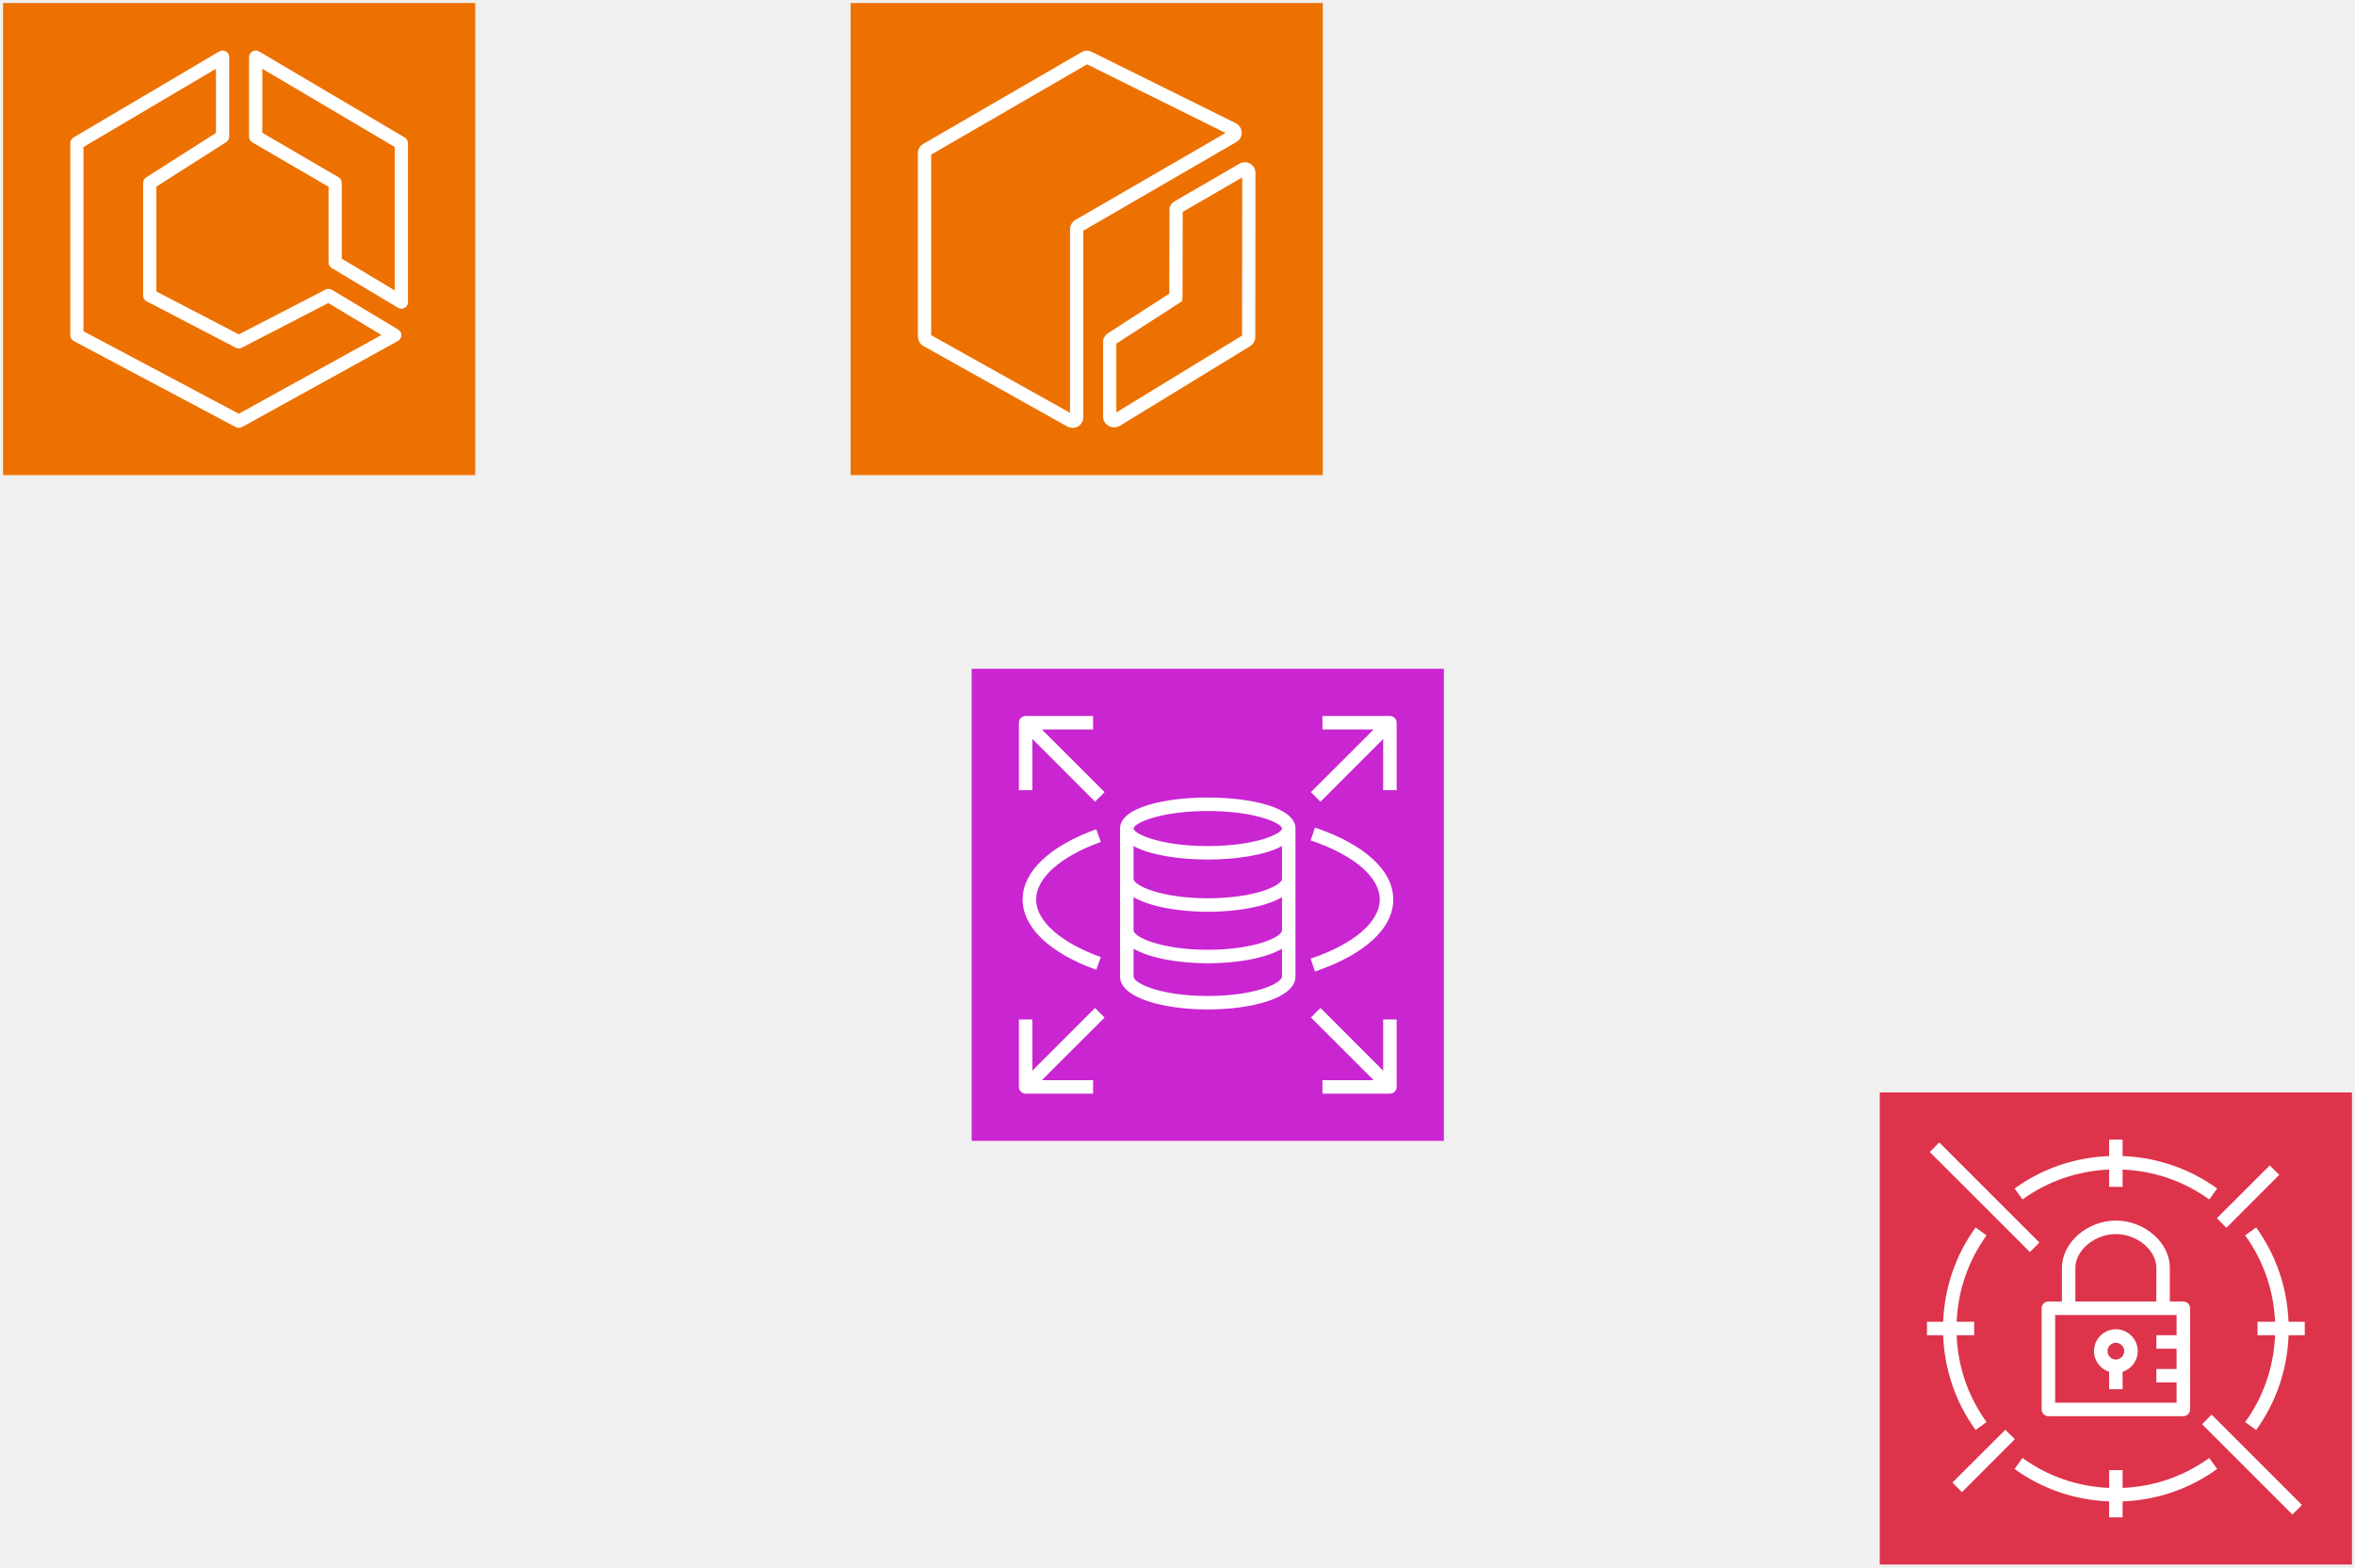
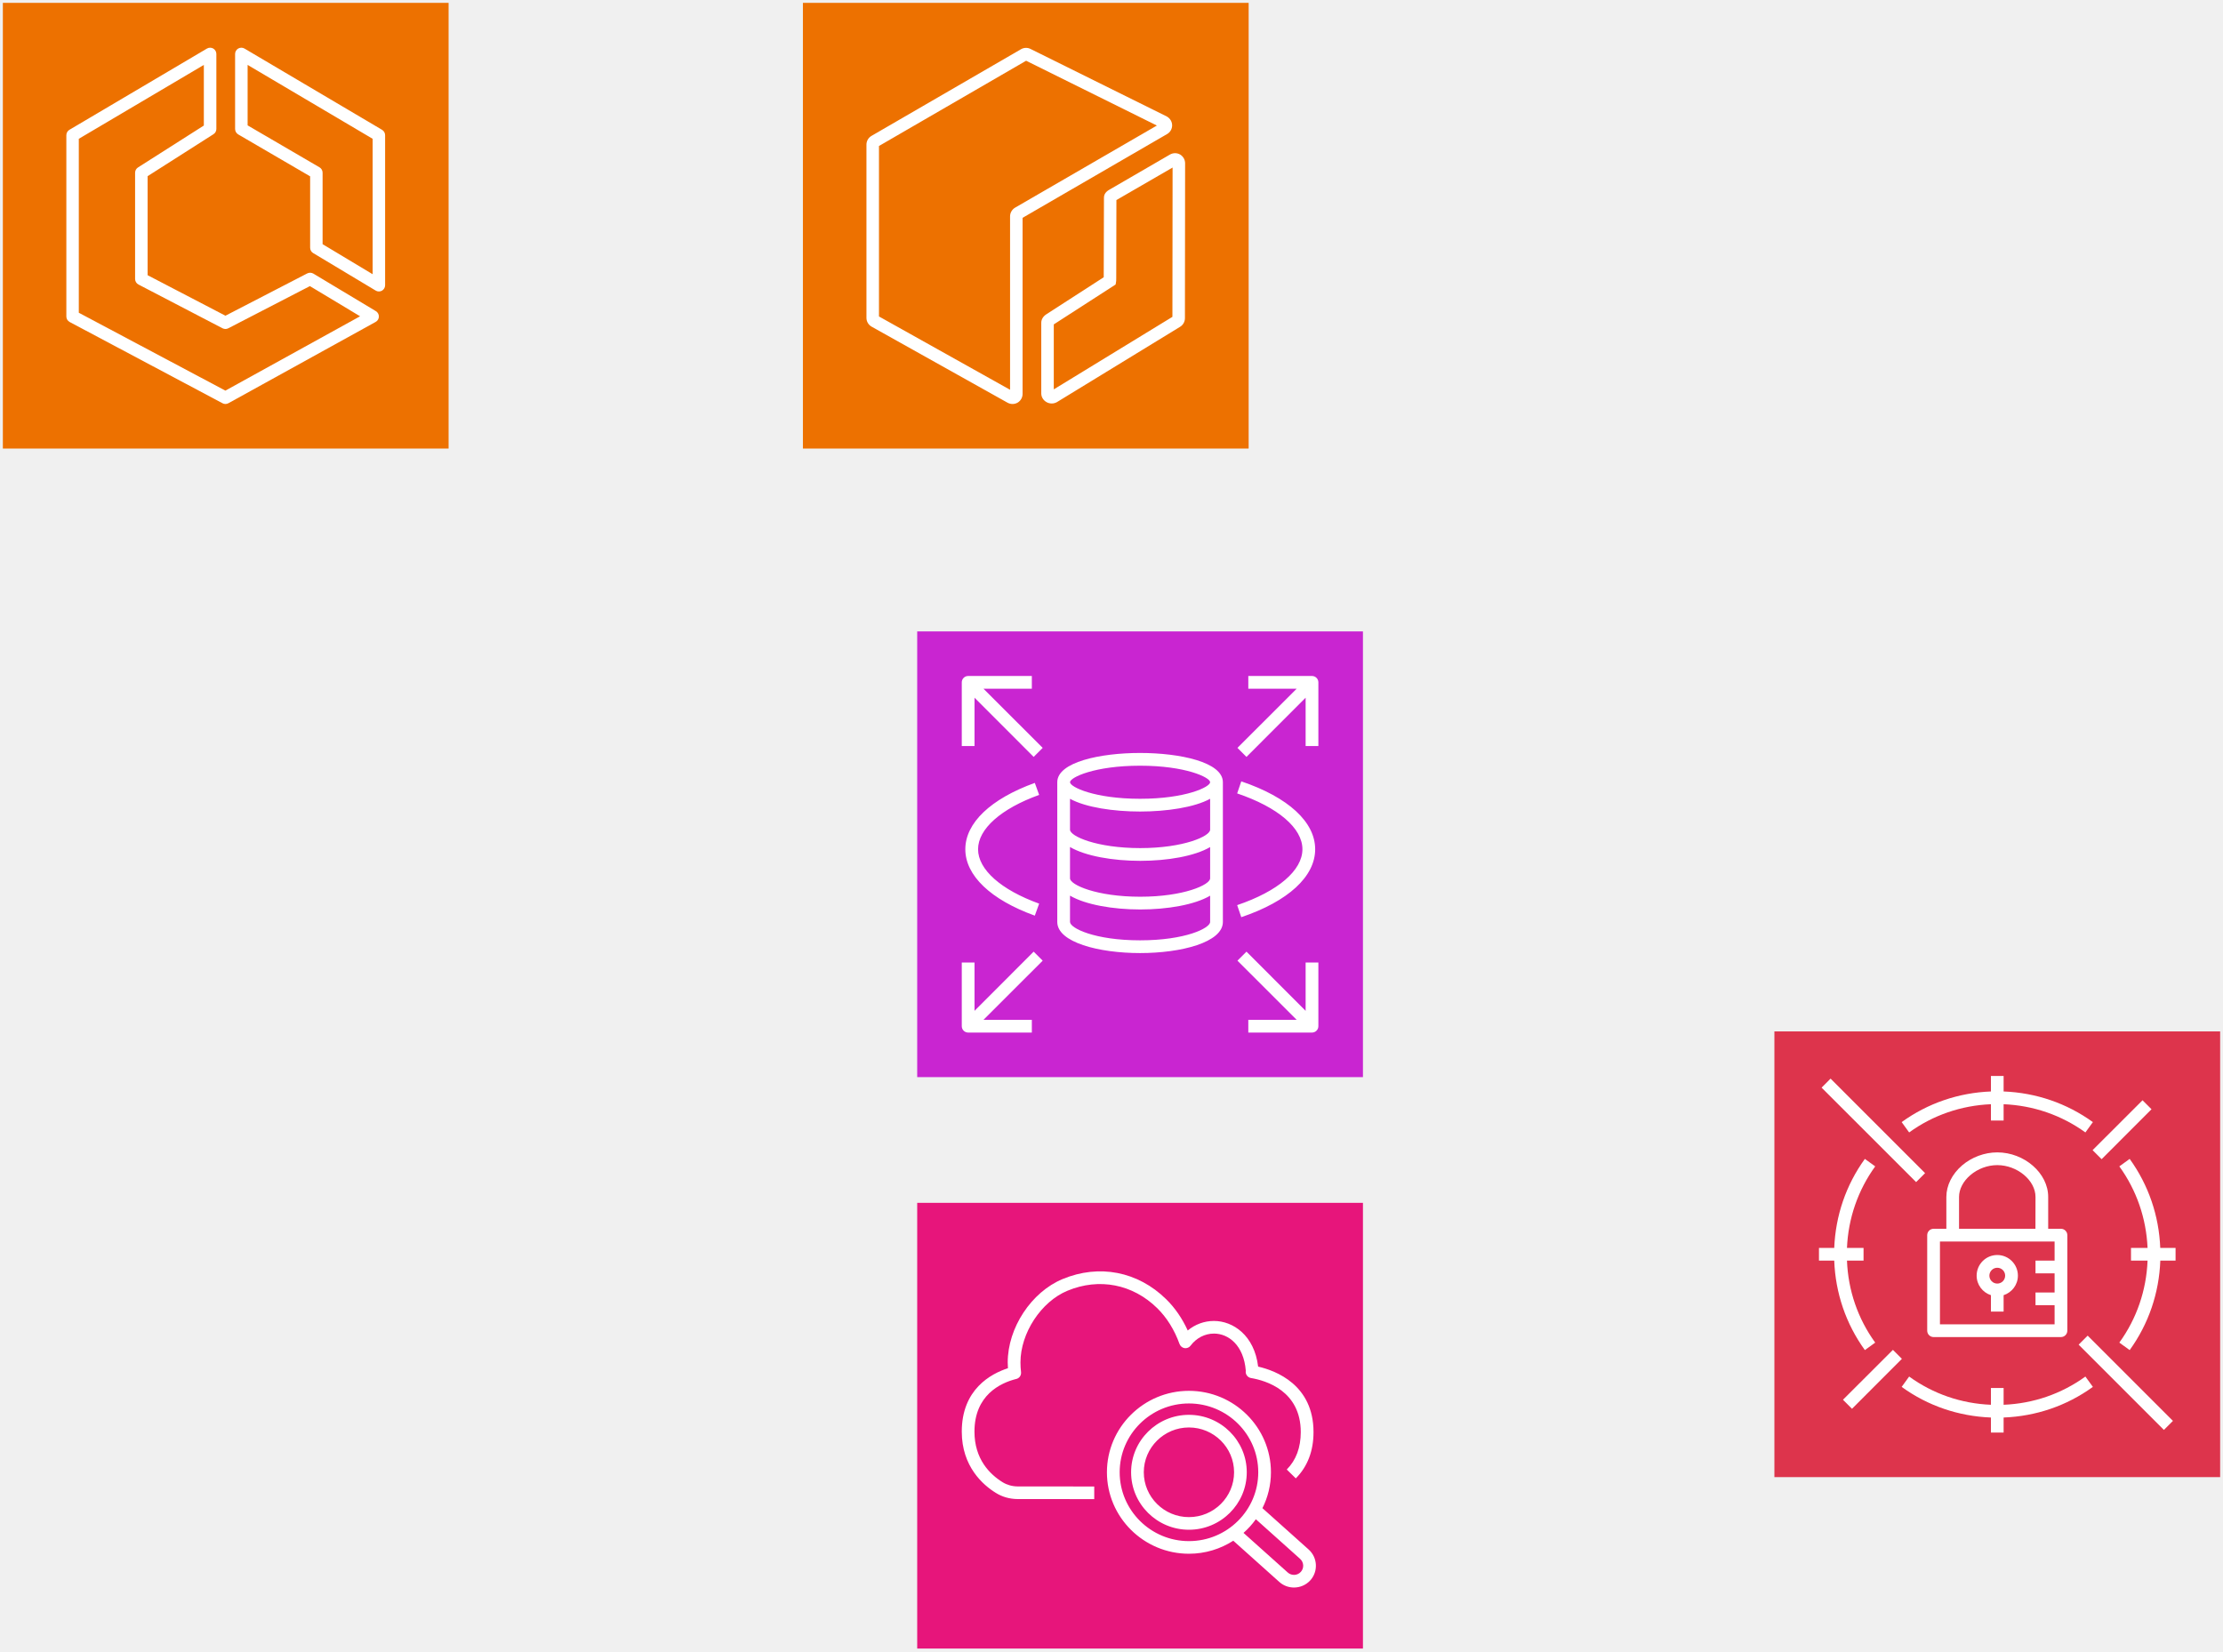
- <svg xmlns="http://www.w3.org/2000/svg" style="background: transparent; background-color: transparent; color-scheme: light dark;" version="1.1" width="389px" height="259px" viewBox="-0.5 -0.5 389 259" content="&lt;mxfile host=&quot;app.diagrams.net&quot; agent=&quot;Mozilla/5.0 (Windows NT 10.0; Win64; x64) AppleWebKit/537.36 (KHTML, like Gecko) Chrome/139.0.0.x Safari/537.36&quot; version=&quot;28.0.6&quot;&gt;&#10;  &lt;diagram name=&quot;ページ1&quot; id=&quot;c0VvM2LvkA02qUkqentS&quot;&gt;&#10;    &lt;mxGraphModel dx=&quot;1624&quot; dy=&quot;800&quot; grid=&quot;1&quot; gridSize=&quot;10&quot; guides=&quot;1&quot; tooltips=&quot;1&quot; connect=&quot;1&quot; arrows=&quot;1&quot; fold=&quot;1&quot; page=&quot;1&quot; pageScale=&quot;1&quot; pageWidth=&quot;827&quot; pageHeight=&quot;1169&quot; math=&quot;0&quot; shadow=&quot;0&quot;&gt;&#10;      &lt;root&gt;&#10;        &lt;mxCell id=&quot;0&quot; /&gt;&#10;        &lt;mxCell id=&quot;1&quot; parent=&quot;0&quot; /&gt;&#10;        &lt;mxCell id=&quot;KoN-8huIX5O7E5rS92Vg-1&quot; value=&quot;&quot; style=&quot;sketch=0;points=[[0,0,0],[0.25,0,0],[0.5,0,0],[0.75,0,0],[1,0,0],[0,1,0],[0.25,1,0],[0.5,1,0],[0.75,1,0],[1,1,0],[0,0.25,0],[0,0.5,0],[0,0.75,0],[1,0.25,0],[1,0.5,0],[1,0.75,0]];outlineConnect=0;fontColor=#232F3E;fillColor=#ED7100;strokeColor=#ffffff;dashed=0;verticalLabelPosition=bottom;verticalAlign=top;align=center;html=1;fontSize=12;fontStyle=0;aspect=fixed;shape=mxgraph.aws4.resourceIcon;resIcon=mxgraph.aws4.ecr;&quot; parent=&quot;1&quot; vertex=&quot;1&quot;&gt;&#10;          &lt;mxGeometry x=&quot;350&quot; y=&quot;260&quot; width=&quot;78&quot; height=&quot;78&quot; as=&quot;geometry&quot; /&gt;&#10;        &lt;/mxCell&gt;&#10;        &lt;mxCell id=&quot;KoN-8huIX5O7E5rS92Vg-2&quot; value=&quot;&quot; style=&quot;sketch=0;points=[[0,0,0],[0.25,0,0],[0.5,0,0],[0.75,0,0],[1,0,0],[0,1,0],[0.25,1,0],[0.5,1,0],[0.75,1,0],[1,1,0],[0,0.25,0],[0,0.5,0],[0,0.75,0],[1,0.25,0],[1,0.5,0],[1,0.75,0]];outlineConnect=0;fontColor=#232F3E;fillColor=#ED7100;strokeColor=#ffffff;dashed=0;verticalLabelPosition=bottom;verticalAlign=top;align=center;html=1;fontSize=12;fontStyle=0;aspect=fixed;shape=mxgraph.aws4.resourceIcon;resIcon=mxgraph.aws4.ecs;&quot; parent=&quot;1&quot; vertex=&quot;1&quot;&gt;&#10;          &lt;mxGeometry x=&quot;210&quot; y=&quot;260&quot; width=&quot;78&quot; height=&quot;78&quot; as=&quot;geometry&quot; /&gt;&#10;        &lt;/mxCell&gt;&#10;        &lt;mxCell id=&quot;KoN-8huIX5O7E5rS92Vg-3&quot; value=&quot;&quot; style=&quot;sketch=0;points=[[0,0,0],[0.25,0,0],[0.5,0,0],[0.75,0,0],[1,0,0],[0,1,0],[0.25,1,0],[0.5,1,0],[0.75,1,0],[1,1,0],[0,0.25,0],[0,0.5,0],[0,0.75,0],[1,0.25,0],[1,0.5,0],[1,0.75,0]];outlineConnect=0;fontColor=#232F3E;fillColor=#C925D1;strokeColor=#ffffff;dashed=0;verticalLabelPosition=bottom;verticalAlign=top;align=center;html=1;fontSize=12;fontStyle=0;aspect=fixed;shape=mxgraph.aws4.resourceIcon;resIcon=mxgraph.aws4.rds;&quot; parent=&quot;1&quot; vertex=&quot;1&quot;&gt;&#10;          &lt;mxGeometry x=&quot;370&quot; y=&quot;370&quot; width=&quot;78&quot; height=&quot;78&quot; as=&quot;geometry&quot; /&gt;&#10;        &lt;/mxCell&gt;&#10;        &lt;mxCell id=&quot;KoN-8huIX5O7E5rS92Vg-4&quot; value=&quot;&quot; style=&quot;sketch=0;points=[[0,0,0],[0.25,0,0],[0.5,0,0],[0.75,0,0],[1,0,0],[0,1,0],[0.25,1,0],[0.5,1,0],[0.75,1,0],[1,1,0],[0,0.25,0],[0,0.5,0],[0,0.75,0],[1,0.25,0],[1,0.5,0],[1,0.75,0]];outlineConnect=0;fontColor=#232F3E;fillColor=#DD344C;strokeColor=#ffffff;dashed=0;verticalLabelPosition=bottom;verticalAlign=top;align=center;html=1;fontSize=12;fontStyle=0;aspect=fixed;shape=mxgraph.aws4.resourceIcon;resIcon=mxgraph.aws4.secrets_manager;&quot; parent=&quot;1&quot; vertex=&quot;1&quot;&gt;&#10;          &lt;mxGeometry x=&quot;520&quot; y=&quot;440&quot; width=&quot;78&quot; height=&quot;78&quot; as=&quot;geometry&quot; /&gt;&#10;        &lt;/mxCell&gt;&#10;      &lt;/root&gt;&#10;    &lt;/mxGraphModel&gt;&#10;  &lt;/diagram&gt;&#10;&lt;/mxfile&gt;&#10;" resource="https://app.diagrams.net/#HNickelth%2FPapyrus%2Fdev%2Finvoice-aws-architect.drawio.svg#%7B%22pageId%22%3A%22c0VvM2LvkA02qUkqentS%22%7D">
+ <svg xmlns="http://www.w3.org/2000/svg" style="background: transparent; background-color: transparent; color-scheme: light dark;" version="1.1" width="389px" height="289px" viewBox="-0.5 -0.5 389 289" content="&lt;mxfile host=&quot;app.diagrams.net&quot; agent=&quot;Mozilla/5.0 (Windows NT 10.0; Win64; x64) AppleWebKit/537.36 (KHTML, like Gecko) Chrome/139.0.0.x Safari/537.36&quot; version=&quot;28.0.6&quot;&gt;&#10;  &lt;diagram name=&quot;ページ1&quot; id=&quot;c0VvM2LvkA02qUkqentS&quot;&gt;&#10;    &lt;mxGraphModel dx=&quot;1624&quot; dy=&quot;800&quot; grid=&quot;1&quot; gridSize=&quot;10&quot; guides=&quot;1&quot; tooltips=&quot;1&quot; connect=&quot;1&quot; arrows=&quot;1&quot; fold=&quot;1&quot; page=&quot;1&quot; pageScale=&quot;1&quot; pageWidth=&quot;827&quot; pageHeight=&quot;1169&quot; math=&quot;0&quot; shadow=&quot;0&quot;&gt;&#10;      &lt;root&gt;&#10;        &lt;mxCell id=&quot;0&quot; /&gt;&#10;        &lt;mxCell id=&quot;1&quot; parent=&quot;0&quot; /&gt;&#10;        &lt;mxCell id=&quot;KoN-8huIX5O7E5rS92Vg-1&quot; value=&quot;&quot; style=&quot;sketch=0;points=[[0,0,0],[0.25,0,0],[0.5,0,0],[0.75,0,0],[1,0,0],[0,1,0],[0.25,1,0],[0.5,1,0],[0.75,1,0],[1,1,0],[0,0.25,0],[0,0.5,0],[0,0.75,0],[1,0.25,0],[1,0.5,0],[1,0.75,0]];outlineConnect=0;fontColor=#232F3E;fillColor=#ED7100;strokeColor=#ffffff;dashed=0;verticalLabelPosition=bottom;verticalAlign=top;align=center;html=1;fontSize=12;fontStyle=0;aspect=fixed;shape=mxgraph.aws4.resourceIcon;resIcon=mxgraph.aws4.ecr;&quot; parent=&quot;1&quot; vertex=&quot;1&quot;&gt;&#10;          &lt;mxGeometry x=&quot;350&quot; y=&quot;260&quot; width=&quot;78&quot; height=&quot;78&quot; as=&quot;geometry&quot; /&gt;&#10;        &lt;/mxCell&gt;&#10;        &lt;mxCell id=&quot;KoN-8huIX5O7E5rS92Vg-2&quot; value=&quot;&quot; style=&quot;sketch=0;points=[[0,0,0],[0.25,0,0],[0.5,0,0],[0.75,0,0],[1,0,0],[0,1,0],[0.25,1,0],[0.5,1,0],[0.75,1,0],[1,1,0],[0,0.25,0],[0,0.5,0],[0,0.75,0],[1,0.25,0],[1,0.5,0],[1,0.75,0]];outlineConnect=0;fontColor=#232F3E;fillColor=#ED7100;strokeColor=#ffffff;dashed=0;verticalLabelPosition=bottom;verticalAlign=top;align=center;html=1;fontSize=12;fontStyle=0;aspect=fixed;shape=mxgraph.aws4.resourceIcon;resIcon=mxgraph.aws4.ecs;&quot; parent=&quot;1&quot; vertex=&quot;1&quot;&gt;&#10;          &lt;mxGeometry x=&quot;210&quot; y=&quot;260&quot; width=&quot;78&quot; height=&quot;78&quot; as=&quot;geometry&quot; /&gt;&#10;        &lt;/mxCell&gt;&#10;        &lt;mxCell id=&quot;KoN-8huIX5O7E5rS92Vg-3&quot; value=&quot;&quot; style=&quot;sketch=0;points=[[0,0,0],[0.25,0,0],[0.5,0,0],[0.75,0,0],[1,0,0],[0,1,0],[0.25,1,0],[0.5,1,0],[0.75,1,0],[1,1,0],[0,0.25,0],[0,0.5,0],[0,0.75,0],[1,0.25,0],[1,0.5,0],[1,0.75,0]];outlineConnect=0;fontColor=#232F3E;fillColor=#C925D1;strokeColor=#ffffff;dashed=0;verticalLabelPosition=bottom;verticalAlign=top;align=center;html=1;fontSize=12;fontStyle=0;aspect=fixed;shape=mxgraph.aws4.resourceIcon;resIcon=mxgraph.aws4.rds;&quot; parent=&quot;1&quot; vertex=&quot;1&quot;&gt;&#10;          &lt;mxGeometry x=&quot;370&quot; y=&quot;370&quot; width=&quot;78&quot; height=&quot;78&quot; as=&quot;geometry&quot; /&gt;&#10;        &lt;/mxCell&gt;&#10;        &lt;mxCell id=&quot;KoN-8huIX5O7E5rS92Vg-4&quot; value=&quot;&quot; style=&quot;sketch=0;points=[[0,0,0],[0.25,0,0],[0.5,0,0],[0.75,0,0],[1,0,0],[0,1,0],[0.25,1,0],[0.5,1,0],[0.75,1,0],[1,1,0],[0,0.25,0],[0,0.5,0],[0,0.75,0],[1,0.25,0],[1,0.5,0],[1,0.75,0]];outlineConnect=0;fontColor=#232F3E;fillColor=#DD344C;strokeColor=#ffffff;dashed=0;verticalLabelPosition=bottom;verticalAlign=top;align=center;html=1;fontSize=12;fontStyle=0;aspect=fixed;shape=mxgraph.aws4.resourceIcon;resIcon=mxgraph.aws4.secrets_manager;&quot; parent=&quot;1&quot; vertex=&quot;1&quot;&gt;&#10;          &lt;mxGeometry x=&quot;520&quot; y=&quot;440&quot; width=&quot;78&quot; height=&quot;78&quot; as=&quot;geometry&quot; /&gt;&#10;        &lt;/mxCell&gt;&#10;        &lt;mxCell id=&quot;HlyRutRWpDRnXoTE_8Fx-1&quot; value=&quot;&quot; style=&quot;sketch=0;points=[[0,0,0],[0.25,0,0],[0.5,0,0],[0.75,0,0],[1,0,0],[0,1,0],[0.25,1,0],[0.5,1,0],[0.75,1,0],[1,1,0],[0,0.25,0],[0,0.5,0],[0,0.75,0],[1,0.25,0],[1,0.5,0],[1,0.75,0]];points=[[0,0,0],[0.25,0,0],[0.5,0,0],[0.75,0,0],[1,0,0],[0,1,0],[0.25,1,0],[0.5,1,0],[0.75,1,0],[1,1,0],[0,0.25,0],[0,0.5,0],[0,0.75,0],[1,0.25,0],[1,0.5,0],[1,0.75,0]];outlineConnect=0;fontColor=#232F3E;fillColor=#E7157B;strokeColor=#ffffff;dashed=0;verticalLabelPosition=bottom;verticalAlign=top;align=center;html=1;fontSize=12;fontStyle=0;aspect=fixed;shape=mxgraph.aws4.resourceIcon;resIcon=mxgraph.aws4.cloudwatch_2;&quot; vertex=&quot;1&quot; parent=&quot;1&quot;&gt;&#10;          &lt;mxGeometry x=&quot;370&quot; y=&quot;470&quot; width=&quot;78&quot; height=&quot;78&quot; as=&quot;geometry&quot; /&gt;&#10;        &lt;/mxCell&gt;&#10;      &lt;/root&gt;&#10;    &lt;/mxGraphModel&gt;&#10;  &lt;/diagram&gt;&#10;&lt;/mxfile&gt;&#10;" resource="https://app.diagrams.net/#HNickelth%2FPapyrus%2Fdev%2Finvoice-aws-architect.drawio.svg#%7B%22pageId%22%3A%22c0VvM2LvkA02qUkqentS%22%7D">
  <defs />
  <g>
    <g data-cell-id="0">
      <g data-cell-id="1">
        <g data-cell-id="KoN-8huIX5O7E5rS92Vg-1">
          <g>
            <path d="M 140 0 L 218 0 L 218 78 L 140 78 Z" fill="#ed7100" stroke="none" pointer-events="all" style="fill: light-dark(rgb(237, 113, 0), rgb(216, 109, 12));" />
            <path d="M 177.13 35.84 C 176.59 36.16 176.25 36.74 176.25 37.37 L 176.25 67.71 L 153.31 54.88 L 153.31 25.05 L 179.06 10.13 L 201.94 21.47 Z M 204.61 21.44 C 204.61 20.81 204.27 20.22 203.67 19.88 L 179.92 8.11 C 179.38 7.8 178.71 7.8 178.17 8.11 L 152 23.28 C 151.46 23.59 151.12 24.18 151.12 24.8 L 151.12 55.13 C 151.12 55.76 151.46 56.34 152.01 56.66 L 175.8 69.97 C 176.07 70.12 176.38 70.2 176.68 70.2 C 176.98 70.2 177.29 70.12 177.56 69.97 C 178.1 69.65 178.44 69.07 178.44 68.44 L 178.44 37.62 L 203.73 22.96 C 204.27 22.65 204.61 22.07 204.61 21.44 Z M 204.66 54.95 L 183.9 67.64 L 183.9 56.27 L 194.72 49.29 L 194.8 48.8 C 194.82 48.67 194.83 48.67 194.83 48.08 L 194.86 34.51 L 204.69 28.82 Z M 206 26.54 C 205.46 26.23 204.79 26.23 204.24 26.54 L 193.78 32.61 C 193.45 32.79 192.68 33.21 192.68 34.07 L 192.64 48.02 L 182.66 54.46 C 182.07 54.82 181.71 55.38 181.71 55.97 L 181.71 68.35 C 181.71 68.97 182.05 69.53 182.61 69.86 C 182.9 70.03 183.22 70.11 183.55 70.11 C 183.86 70.11 184.18 70.03 184.47 69.86 L 205.97 56.71 C 206.51 56.4 206.85 55.81 206.85 55.19 L 206.88 28.07 C 206.88 27.44 206.54 26.86 206 26.54 Z" fill="#ffffff" stroke="none" pointer-events="all" style="fill: light-dark(rgb(255, 255, 255), rgb(18, 18, 18));" />
          </g>
        </g>
        <g data-cell-id="KoN-8huIX5O7E5rS92Vg-2">
          <g>
            <path d="M 0 0 L 78 0 L 78 78 L 0 78 Z" fill="#ed7100" stroke="none" pointer-events="all" style="fill: light-dark(rgb(237, 113, 0), rgb(216, 109, 12));" />
            <path d="M 64.71 47.49 L 55.95 42.23 L 55.95 29.73 C 55.95 29.34 55.75 28.98 55.41 28.78 L 42.83 21.44 L 42.83 10.86 L 64.71 23.79 Z M 66.36 22.22 L 42.29 8 C 41.95 7.8 41.54 7.8 41.19 7.99 C 40.85 8.19 40.64 8.55 40.64 8.94 L 40.64 22.07 C 40.64 22.46 40.85 22.82 41.18 23.02 L 53.77 30.36 L 53.77 42.85 C 53.77 43.24 53.97 43.59 54.3 43.79 L 65.24 50.35 C 65.41 50.46 65.6 50.51 65.8 50.51 C 65.99 50.51 66.17 50.46 66.34 50.37 C 66.68 50.17 66.89 49.81 66.89 49.42 L 66.89 23.16 C 66.89 22.78 66.69 22.42 66.36 22.22 Z M 38.94 67.86 L 13.29 54.23 L 13.29 23.79 L 35.17 10.86 L 35.17 21.47 L 23.65 28.8 C 23.33 29.01 23.14 29.35 23.14 29.73 L 23.14 48.32 C 23.14 48.73 23.37 49.11 23.73 49.29 L 38.44 56.95 C 38.76 57.11 39.14 57.12 39.45 56.95 L 53.73 49.57 L 62.51 54.85 Z M 65.27 53.95 L 54.33 47.38 C 54 47.19 53.6 47.18 53.26 47.35 L 38.95 54.75 L 25.33 47.66 L 25.33 30.33 L 36.85 22.99 C 37.17 22.79 37.36 22.44 37.36 22.07 L 37.36 8.94 C 37.36 8.55 37.15 8.19 36.81 7.99 C 36.47 7.8 36.05 7.8 35.71 8 L 11.64 22.22 C 11.31 22.42 11.11 22.78 11.11 23.16 L 11.11 54.89 C 11.11 55.29 11.33 55.66 11.69 55.85 L 38.44 70.07 C 38.6 70.16 38.77 70.2 38.95 70.2 C 39.13 70.2 39.31 70.15 39.48 70.06 L 65.23 55.84 C 65.58 55.65 65.79 55.3 65.8 54.91 C 65.81 54.51 65.6 54.15 65.27 53.95 Z" fill="#ffffff" stroke="none" pointer-events="all" style="fill: light-dark(rgb(255, 255, 255), rgb(18, 18, 18));" />
          </g>
        </g>
        <g data-cell-id="KoN-8huIX5O7E5rS92Vg-3">
          <g>
            <path d="M 160 110 L 238 110 L 238 188 L 160 188 Z" fill="#c925d1" stroke="none" pointer-events="all" style="fill: light-dark(rgb(201, 37, 209), rgb(255, 124, 255));" />
            <path d="M 171.6 120.03 L 181.96 130.38 L 180.38 131.96 L 170.03 121.6 L 170.03 130.06 L 167.8 130.06 L 167.8 118.91 C 167.8 118.3 168.3 117.8 168.91 117.8 L 180.06 117.8 L 180.06 120.03 Z M 230.2 118.91 L 230.2 130.06 L 227.97 130.06 L 227.97 121.6 L 217.62 131.96 L 216.04 130.38 L 226.4 120.03 L 217.94 120.03 L 217.94 117.8 L 229.09 117.8 C 229.7 117.8 230.2 118.3 230.2 118.91 Z M 227.97 167.94 L 230.2 167.94 L 230.2 179.09 C 230.2 179.7 229.7 180.2 229.09 180.2 L 217.94 180.2 L 217.94 177.97 L 226.4 177.97 L 216.04 167.62 L 217.62 166.04 L 227.97 176.4 Z M 227.41 148.12 C 227.41 144.42 223.14 140.77 215.99 138.35 L 216.71 136.24 C 224.93 139.02 229.64 143.35 229.64 148.12 C 229.64 152.89 224.93 157.23 216.71 160.01 L 215.99 157.9 C 223.14 155.48 227.41 151.82 227.41 148.12 Z M 170.65 148.12 C 170.65 151.67 174.65 155.22 181.34 157.64 L 180.58 159.74 C 172.85 156.95 168.42 152.71 168.42 148.12 C 168.42 143.53 172.85 139.3 180.58 136.51 L 181.34 138.61 C 174.65 141.02 170.65 144.58 170.65 148.12 Z M 181.96 167.62 L 171.6 177.97 L 180.06 177.97 L 180.06 180.2 L 168.91 180.2 C 168.3 180.2 167.8 179.7 167.8 179.09 L 167.8 167.94 L 170.03 167.94 L 170.03 176.4 L 180.38 166.04 Z M 199 139.29 C 191.04 139.29 186.74 137.23 186.74 136.39 C 186.74 135.55 191.04 133.5 199 133.5 C 206.96 133.5 211.26 135.55 211.26 136.39 C 211.26 137.23 206.96 139.29 199 139.29 Z M 199.03 147.92 C 191.41 147.92 186.74 145.84 186.74 144.7 L 186.74 139.29 C 189.49 140.8 194.36 141.52 199 141.52 C 203.64 141.52 208.51 140.8 211.26 139.29 L 211.26 144.7 C 211.26 145.84 206.62 147.92 199.03 147.92 Z M 199.03 156.43 C 191.41 156.43 186.74 154.35 186.74 153.21 L 186.74 147.73 C 189.45 149.32 194.26 150.15 199.03 150.15 C 203.78 150.15 208.56 149.33 211.26 147.74 L 211.26 153.21 C 211.26 154.35 206.62 156.43 199.03 156.43 Z M 199 164.06 C 191.07 164.06 186.74 161.93 186.74 160.84 L 186.74 156.24 C 189.45 157.83 194.26 158.66 199.03 158.66 C 203.78 158.66 208.56 157.84 211.26 156.25 L 211.26 160.84 C 211.26 161.93 206.93 164.06 199 164.06 Z M 199 131.27 C 192.02 131.27 184.51 132.87 184.51 136.39 L 184.51 160.84 C 184.51 164.42 191.8 166.29 199 166.29 C 206.2 166.29 213.49 164.42 213.49 160.84 L 213.49 136.39 C 213.49 132.87 205.98 131.27 199 131.27 Z" fill="#ffffff" stroke="none" pointer-events="all" style="fill: light-dark(rgb(255, 255, 255), rgb(18, 18, 18));" />
          </g>
        </g>
        <g data-cell-id="KoN-8huIX5O7E5rS92Vg-4">
          <g>
            <path d="M 310 180 L 388 180 L 388 258 L 310 258 Z" fill="#dd344c" stroke="none" pointer-events="all" style="fill: light-dark(rgb(221, 52, 76), rgb(255, 127, 147));" />
            <path d="M 347.62 222.74 C 347.62 223.51 348.24 224.13 349 224.13 C 349.76 224.13 350.38 223.51 350.38 222.74 C 350.38 221.98 349.76 221.36 349 221.36 C 348.24 221.36 347.62 221.98 347.62 222.74 Z M 345.39 222.74 C 345.39 220.75 347.01 219.13 349 219.13 C 350.99 219.13 352.61 220.75 352.61 222.74 C 352.61 224.34 351.56 225.69 350.11 226.16 L 350.11 229.03 L 347.89 229.03 L 347.89 226.16 C 346.44 225.69 345.39 224.34 345.39 222.74 Z M 359.03 216.77 L 338.97 216.77 L 338.97 231.26 L 359.03 231.26 L 359.03 227.91 L 355.69 227.91 L 355.69 225.69 L 359.03 225.69 L 359.03 222.34 L 355.69 222.34 L 355.69 220.11 L 359.03 220.11 Z M 342.31 214.54 L 355.68 214.54 L 355.69 208.97 C 355.69 206.06 352.5 203.4 349 203.4 L 349 203.4 C 347.3 203.4 345.58 204.04 344.28 205.16 C 343.03 206.23 342.31 207.62 342.31 208.97 Z M 357.91 208.97 L 357.91 214.54 L 360.14 214.54 C 360.76 214.54 361.26 215.04 361.26 215.66 L 361.26 232.37 C 361.26 232.99 360.76 233.49 360.14 233.49 L 337.86 233.49 C 337.24 233.49 336.74 232.99 336.74 232.37 L 336.74 215.66 C 336.74 215.04 337.24 214.54 337.86 214.54 L 340.09 214.54 L 340.09 208.97 C 340.09 206.97 341.09 204.96 342.83 203.46 C 344.52 202.01 346.77 201.17 349 201.17 L 349 201.17 C 353.75 201.17 357.92 204.82 357.91 208.97 Z M 325.83 235.77 L 327.64 234.46 C 324.59 230.25 322.9 225.31 322.7 220.11 L 325.6 220.11 L 325.6 217.89 L 322.7 217.89 C 322.92 212.72 324.61 207.81 327.64 203.62 L 325.83 202.31 C 322.52 206.89 320.7 212.25 320.47 217.89 L 317.8 217.89 L 317.8 220.11 L 320.47 220.11 C 320.68 225.78 322.51 231.17 325.83 235.77 Z M 364.42 240.4 C 360.22 243.44 355.29 245.13 350.11 245.34 L 350.11 242.4 L 347.89 242.4 L 347.89 245.34 C 342.71 245.13 337.78 243.44 333.58 240.4 L 332.27 242.21 C 336.85 245.53 342.23 247.35 347.89 247.57 L 347.89 250.2 L 350.11 250.2 L 350.11 247.57 C 355.77 247.35 361.14 245.53 365.73 242.21 Z M 333.58 197.68 C 337.78 194.64 342.71 192.96 347.89 192.74 L 347.89 195.6 L 350.11 195.6 L 350.11 192.74 C 355.29 192.96 360.22 194.64 364.42 197.68 L 365.73 195.87 C 361.14 192.56 355.77 190.73 350.11 190.51 L 350.11 187.8 L 347.89 187.8 L 347.89 190.51 C 342.23 190.73 336.85 192.56 332.27 195.87 Z M 377.52 217.89 C 377.3 212.25 375.47 206.89 372.17 202.31 L 370.36 203.62 C 373.39 207.81 375.07 212.72 375.3 217.89 L 372.4 217.89 L 372.4 220.11 L 375.3 220.11 C 375.09 225.31 373.41 230.25 370.36 234.46 L 372.17 235.77 C 375.49 231.17 377.32 225.78 377.53 220.11 L 380.2 220.11 L 380.2 217.89 Z M 367.26 202.36 L 375.99 193.62 L 374.42 192.05 L 365.68 200.78 Z M 330.74 235.73 L 322 244.46 L 323.58 246.04 L 332.31 237.3 Z M 336.37 204.8 L 319.83 188.26 L 318.26 189.84 L 334.8 206.37 Z M 364.82 233.24 L 379.74 248.16 L 378.16 249.74 L 363.24 234.82 Z" fill="#ffffff" stroke="none" pointer-events="all" style="fill: light-dark(rgb(255, 255, 255), rgb(18, 18, 18));" />
          </g>
        </g>
+         <g data-cell-id="HlyRutRWpDRnXoTE_8Fx-1">
+           <g>
+             <path d="M 160 210 L 238 210 L 238 288 L 160 288 Z" fill="#e7157b" stroke="none" pointer-events="all" style="fill: light-dark(rgb(231, 21, 123), rgb(255, 129, 217));" />
+             <path d="M 215.45 257.15 C 215.45 252.83 211.91 249.31 207.55 249.31 C 203.2 249.31 199.65 252.83 199.65 257.15 C 199.65 261.48 203.2 265 207.55 265 C 211.91 265 215.45 261.48 215.45 257.15 M 217.67 257.15 C 217.67 262.7 213.13 267.21 207.55 267.21 C 201.97 267.21 197.43 262.7 197.43 257.15 C 197.43 251.61 201.97 247.1 207.55 247.1 C 213.13 247.1 217.67 251.61 217.67 257.15 M 227.01 272.31 L 219.26 265.37 C 218.63 266.25 217.91 267.05 217.1 267.76 L 224.85 274.7 C 225.51 275.29 226.54 275.24 227.13 274.58 C 227.73 273.93 227.67 272.91 227.01 272.31 M 207.55 269.2 C 214.24 269.2 219.68 263.8 219.68 257.15 C 219.68 250.51 214.24 245.11 207.55 245.11 C 200.87 245.11 195.43 250.51 195.43 257.15 C 195.43 263.8 200.87 269.2 207.55 269.2 M 228.79 276.06 C 228.03 276.9 226.98 277.32 225.93 277.32 C 225.01 277.32 224.09 277 223.36 276.34 L 215.31 269.13 C 213.07 270.57 210.41 271.41 207.55 271.41 C 199.64 271.41 193.2 265.01 193.2 257.15 C 193.2 249.3 199.64 242.9 207.55 242.9 C 215.46 242.9 221.9 249.3 221.9 257.15 C 221.9 259.41 221.36 261.54 220.41 263.43 L 228.5 270.67 C 230.07 272.08 230.2 274.5 228.79 276.06 M 178.07 237.92 C 178.07 238.49 178.1 239.06 178.17 239.62 C 178.21 239.93 178.11 240.25 177.9 240.49 C 177.73 240.67 177.51 240.8 177.26 240.84 C 174.53 241.54 170.02 243.67 170.02 250.04 C 170.02 254.85 172.7 257.5 174.94 258.89 C 175.7 259.36 176.61 259.62 177.56 259.63 L 190.98 259.64 L 190.98 261.85 L 177.55 261.84 C 176.17 261.83 174.86 261.45 173.76 260.76 C 171.54 259.39 167.8 256.17 167.8 250.04 C 167.8 242.64 172.89 239.91 175.88 238.94 C 175.86 238.6 175.84 238.26 175.84 237.92 C 175.84 231.88 179.97 225.61 185.44 223.34 C 191.84 220.68 198.62 222 203.57 226.87 C 205.11 228.38 206.37 230.22 207.34 232.34 C 208.64 231.26 210.24 230.67 211.93 230.67 C 215.26 230.67 219 233.18 219.66 238.66 C 222.77 239.37 229.35 241.86 229.35 250.12 C 229.35 253.42 228.31 256.15 226.25 258.22 L 224.67 256.67 C 226.3 255.03 227.12 252.82 227.12 250.12 C 227.12 242.9 221.03 241.1 218.41 240.66 C 218.11 240.61 217.85 240.44 217.68 240.2 C 217.51 239.96 217.45 239.66 217.5 239.38 C 217.14 234.89 214.45 232.88 211.93 232.88 C 210.34 232.88 208.85 233.65 207.84 234.99 C 207.6 235.32 207.2 235.48 206.79 235.43 C 206.39 235.37 206.05 235.09 205.91 234.71 C 205 232.2 203.68 230.09 202.01 228.44 C 197.71 224.22 191.84 223.08 186.3 225.38 C 181.68 227.29 178.07 232.8 178.07 237.92" fill="#ffffff" stroke="none" pointer-events="all" style="fill: light-dark(rgb(255, 255, 255), rgb(18, 18, 18));" />
+           </g>
+         </g>
      </g>
    </g>
  </g>
</svg>
